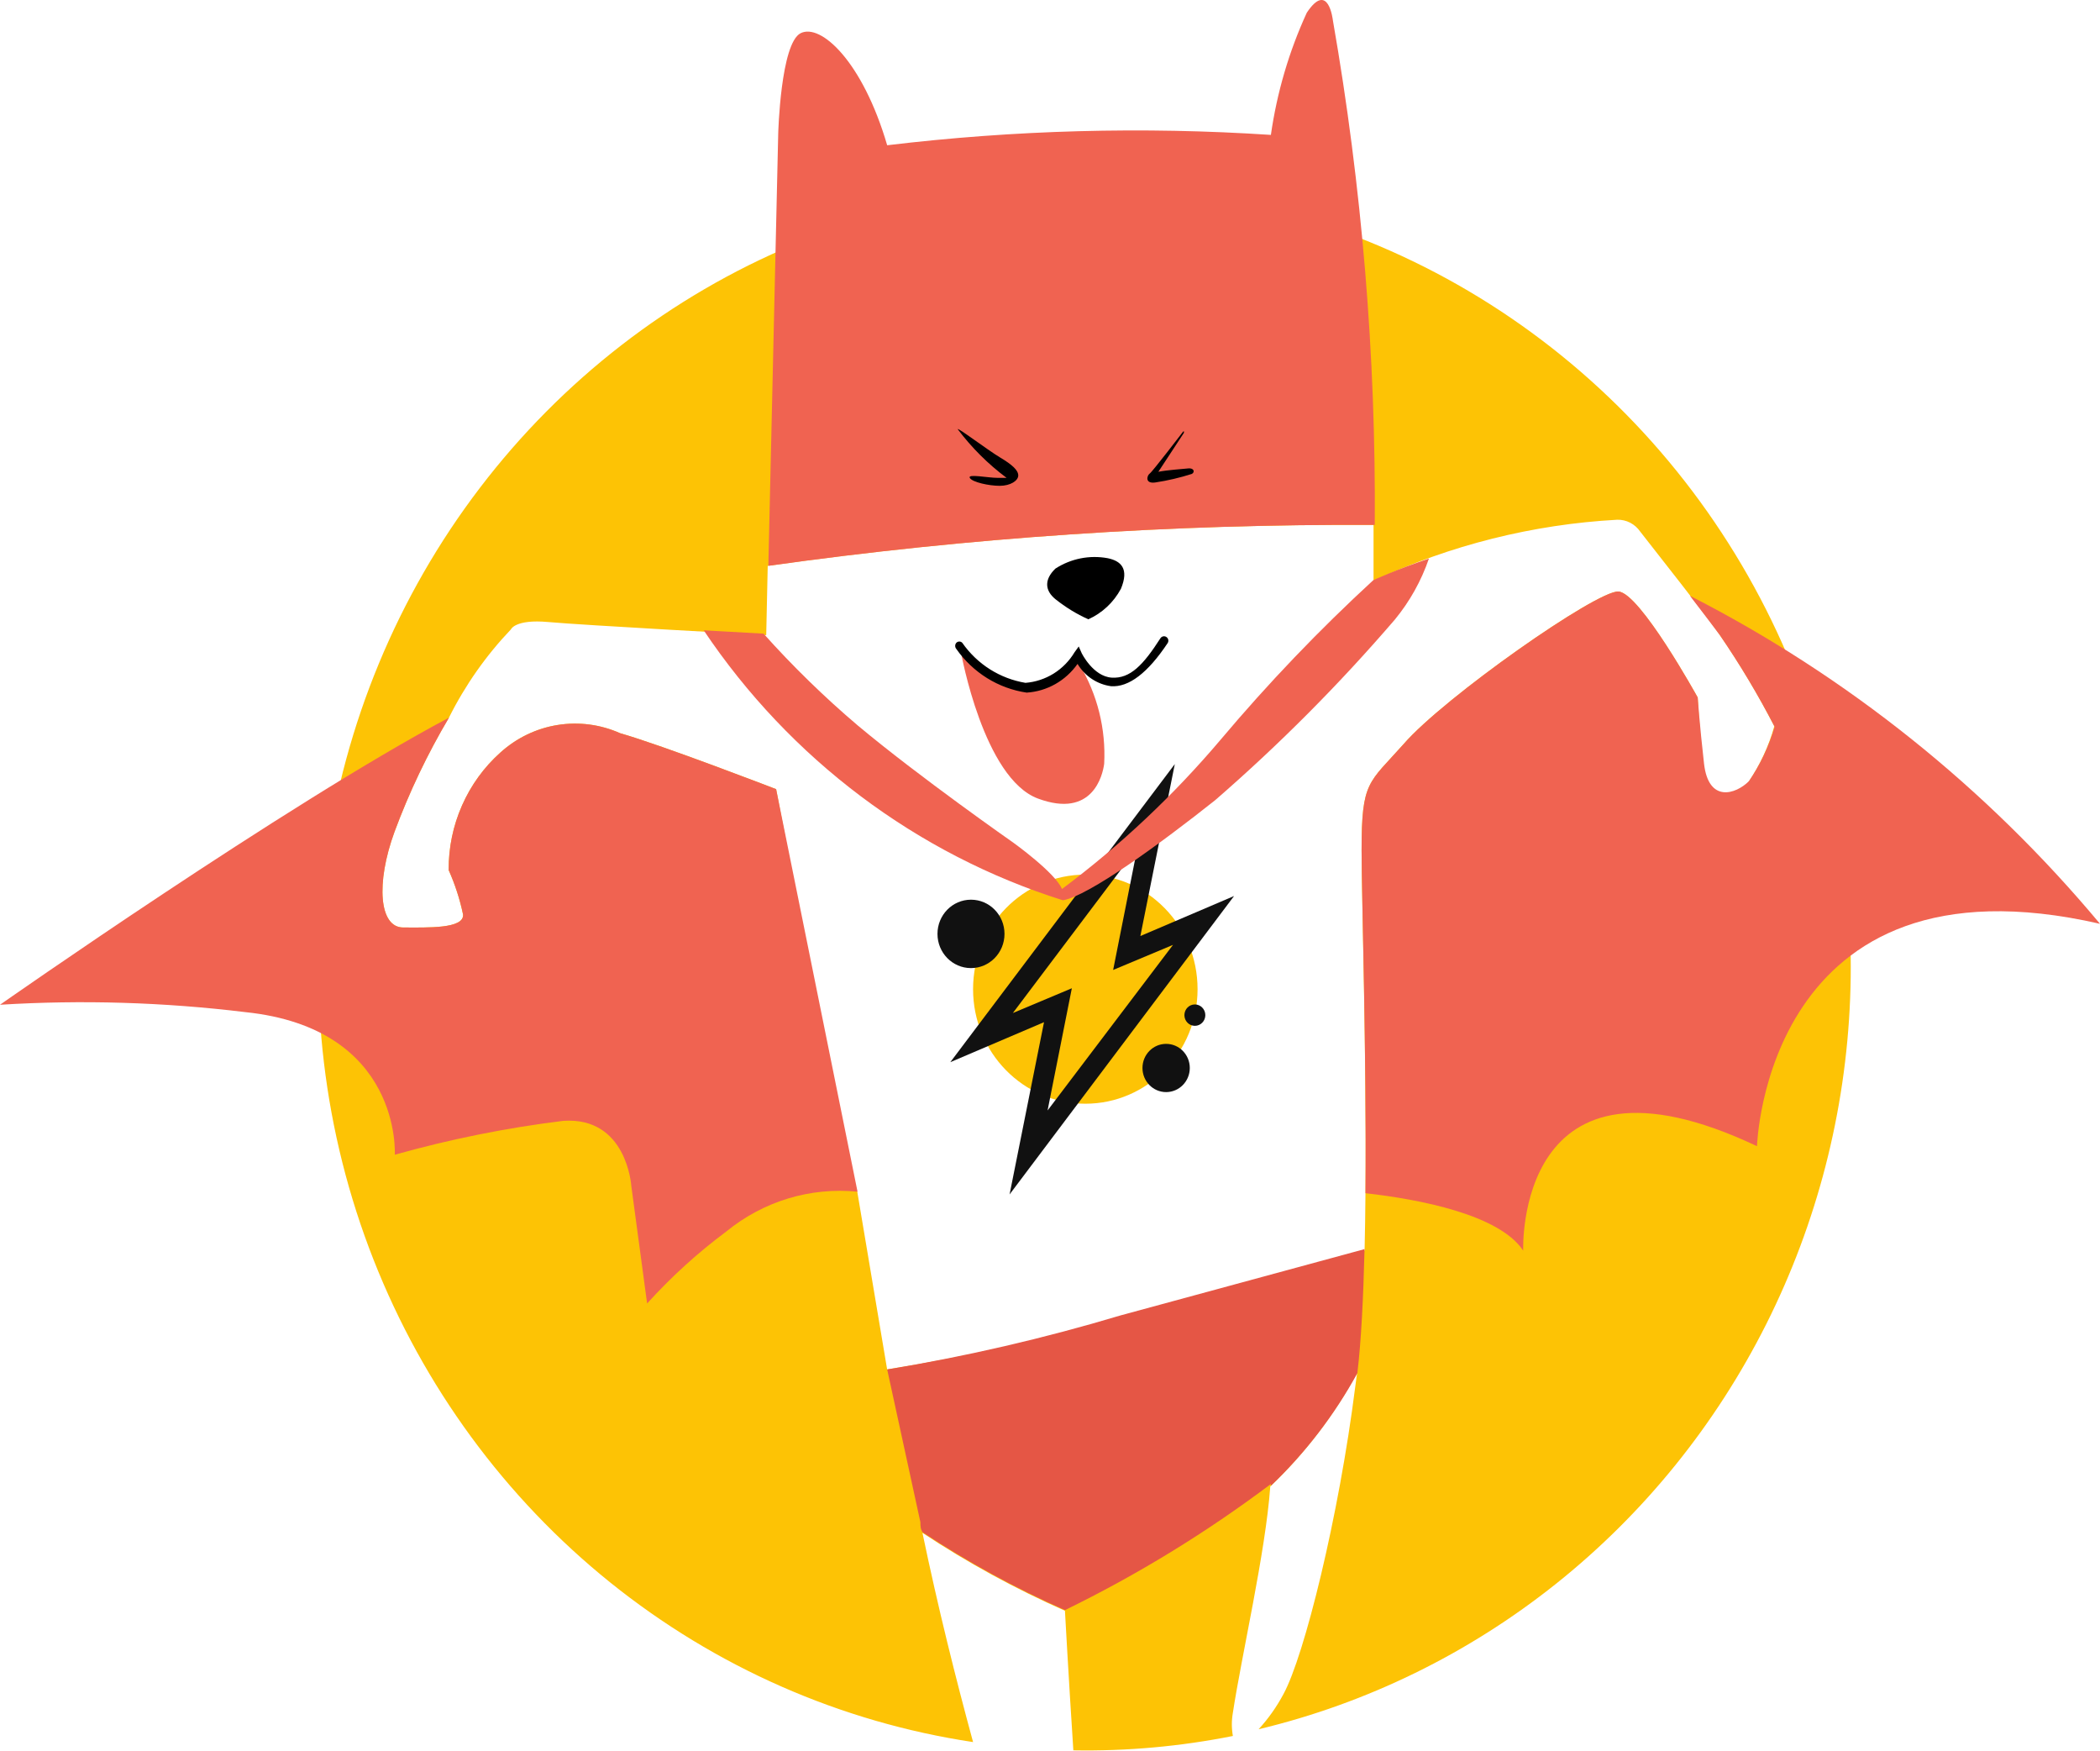
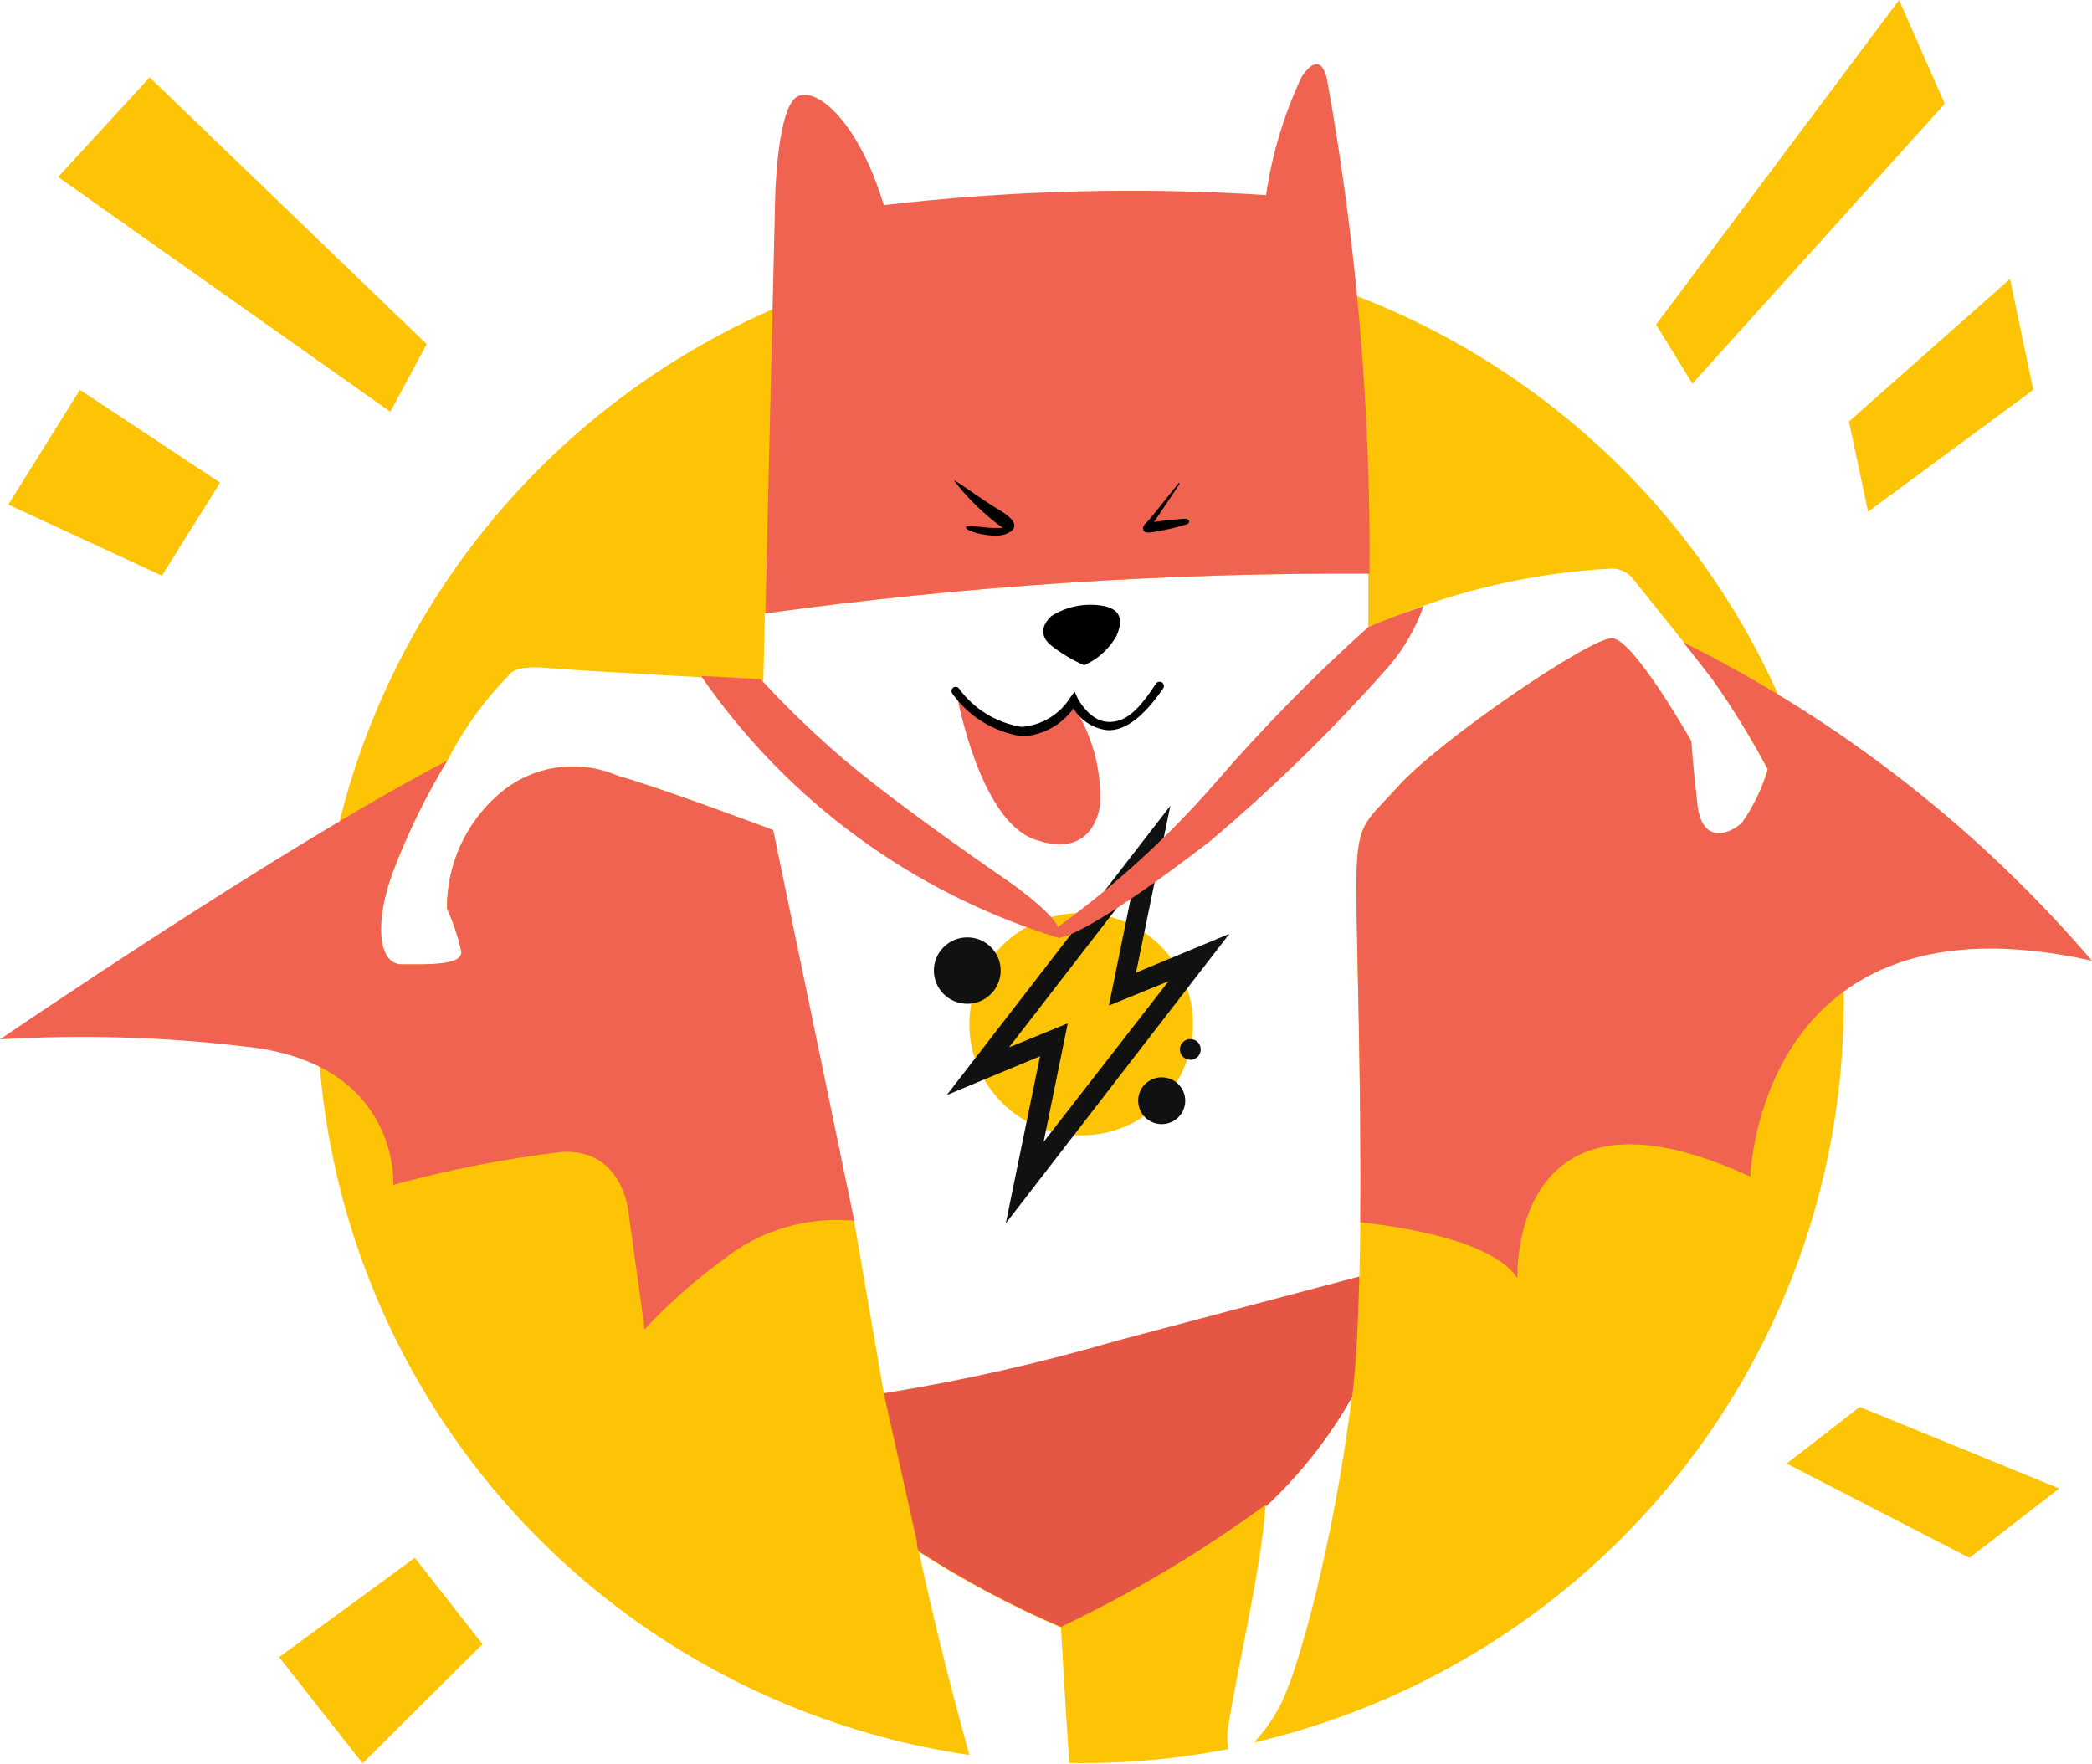
- <svg xmlns="http://www.w3.org/2000/svg" width="60" height="50" viewBox="0 0 60 50" fill="none">
-   <path d="M51.208 19.051C49.734 15.447 47.36 12.301 44.322 9.925C41.285 7.549 37.69 6.027 33.896 5.51C30.102 4.993 26.241 5.499 22.699 6.979C19.157 8.458 16.056 10.859 13.707 13.941C11.357 17.024 9.841 20.681 9.308 24.548C8.776 28.415 9.246 32.357 10.672 35.981C12.098 39.604 14.43 42.784 17.435 45.202C20.441 47.619 24.015 49.191 27.802 49.761C27.306 47.938 26.801 45.922 26.356 43.785C27.65 44.641 29.012 45.385 30.427 46.01C30.427 46.01 30.53 47.894 30.667 49.997C32.196 50.024 33.724 49.886 35.225 49.587C35.186 49.367 35.186 49.143 35.225 48.924C35.473 47.292 36.157 44.352 36.294 42.459C37.28 41.518 38.117 40.426 38.774 39.222L38.722 39.606C38.252 43.322 37.269 47.292 36.67 48.391C36.476 48.755 36.238 49.092 35.96 49.395C39.056 48.654 41.956 47.235 44.461 45.237C46.966 43.238 49.014 40.708 50.465 37.821C51.915 34.935 52.733 31.761 52.861 28.52C52.99 25.278 52.426 22.047 51.208 19.051ZM49.951 22.358C49.575 22.733 48.797 22.986 48.668 21.851C48.54 20.717 48.506 19.923 48.506 19.923C48.506 19.923 46.855 16.931 46.24 16.896C45.624 16.861 41.254 19.923 40.099 21.258C39.099 22.384 38.902 22.305 38.902 24.286C38.902 25.777 39.09 31.413 38.988 35.723L32.018 37.617C29.827 38.258 27.599 38.759 25.347 39.117L24.492 34.031H24.372L22.175 22.541C22.175 22.541 18.916 21.284 17.719 20.944C17.157 20.693 16.536 20.612 15.93 20.709C15.324 20.806 14.758 21.079 14.298 21.494C13.83 21.912 13.455 22.429 13.2 23.009C12.944 23.588 12.814 24.217 12.819 24.853C13 25.258 13.137 25.682 13.229 26.118C13.272 26.537 12.203 26.493 11.519 26.493C10.835 26.493 10.732 25.236 11.271 23.762C11.691 22.628 12.212 21.536 12.827 20.499C13.29 19.573 13.887 18.723 14.598 17.978C14.598 17.978 14.717 17.681 15.667 17.768C16.616 17.856 21.892 18.143 21.892 18.143L21.935 16.163C27.67 15.355 33.455 14.964 39.244 14.994C39.244 15.526 39.244 16.058 39.244 16.591C41.437 15.57 43.798 14.978 46.205 14.846C46.334 14.842 46.462 14.872 46.577 14.931C46.692 14.991 46.79 15.078 46.864 15.186C47.155 15.561 48.925 17.803 49.13 18.126C49.705 18.964 50.228 19.838 50.695 20.743C50.535 21.317 50.283 21.859 49.951 22.349V22.358Z" fill="#FDC305" />
-   <path d="M48.284 17.018C48.686 17.541 49.036 18.004 49.139 18.143C49.714 18.982 50.237 19.856 50.704 20.761C50.541 21.315 50.293 21.839 49.969 22.314C49.592 22.689 48.814 22.942 48.686 21.808C48.558 20.674 48.506 19.923 48.506 19.923C48.506 19.923 46.856 16.931 46.24 16.896C45.624 16.861 41.254 19.923 40.1 21.258C39.099 22.384 38.903 22.305 38.903 24.286C38.903 25.594 39.048 30.087 39.014 34.083C40.562 34.258 42.836 34.694 43.52 35.723C43.52 35.723 43.273 29.459 50.2 32.74C50.2 32.74 50.439 24.198 60 26.388C56.75 22.495 52.766 19.309 48.284 17.018Z" fill="#F06351" />
-   <path d="M39.279 14.994C39.314 10.159 38.913 5.332 38.081 0.572C38.081 0.572 37.953 -0.562 37.337 0.363C36.829 1.469 36.484 2.644 36.311 3.853C32.656 3.613 28.986 3.713 25.348 4.149C24.646 1.75 23.449 0.66 22.876 0.948C22.303 1.235 22.235 3.809 22.235 3.809L21.953 16.163C27.694 15.354 33.484 14.964 39.279 14.994Z" fill="#F06351" />
-   <path d="M38.782 39.222C38.893 38.288 38.953 37.05 38.987 35.68L32.018 37.573C29.828 38.229 27.601 38.745 25.348 39.117L26.297 43.48C26.297 43.575 26.297 43.671 26.357 43.767C27.651 44.623 29.012 45.368 30.427 45.992C32.496 44.983 34.466 43.777 36.311 42.389V42.441C37.292 41.505 38.126 40.419 38.782 39.222Z" fill="#E55645" />
-   <path d="M27.366 12.263C27.323 12.176 28.221 12.857 28.572 13.066C28.922 13.275 29.093 13.432 29.093 13.581C29.093 13.729 28.871 13.877 28.563 13.877C28.255 13.877 27.776 13.773 27.708 13.65C27.64 13.528 28.221 13.65 28.512 13.65H28.76C28.233 13.257 27.764 12.79 27.366 12.263Z" fill="black" />
-   <path d="M33.78 12.359C33.78 12.359 32.925 13.476 32.848 13.528C32.771 13.581 32.702 13.825 33.01 13.781C33.364 13.727 33.712 13.646 34.053 13.537C34.148 13.485 34.113 13.363 33.951 13.38C33.788 13.397 33.369 13.424 33.096 13.476L33.823 12.368C33.823 12.368 33.848 12.263 33.78 12.359Z" fill="black" />
-   <path d="M31.095 17.69C31.491 17.512 31.819 17.205 32.027 16.817C32.266 16.242 32.027 16.023 31.65 15.945C31.133 15.849 30.599 15.954 30.154 16.242C29.82 16.564 29.863 16.878 30.154 17.114C30.443 17.345 30.759 17.539 31.095 17.69Z" fill="black" />
-   <path d="M30.787 18.789C30.688 18.987 30.555 19.165 30.393 19.313C30.15 19.512 29.85 19.629 29.538 19.644C29.067 19.691 28.596 19.554 28.221 19.26C28.049 19.157 27.895 19.024 27.768 18.868C27.682 18.773 27.577 18.698 27.46 18.649C27.46 18.649 28.101 22.235 29.658 22.811C31.214 23.387 31.505 22.148 31.548 21.817C31.6 20.824 31.355 19.838 30.846 18.99C30.846 18.728 30.829 18.903 30.787 18.789Z" fill="#F06351" />
-   <path d="M29.333 19.784C28.933 19.725 28.548 19.584 28.203 19.37C27.858 19.155 27.558 18.872 27.323 18.536C27.302 18.512 27.291 18.481 27.291 18.449C27.291 18.417 27.302 18.386 27.323 18.362C27.334 18.35 27.348 18.341 27.362 18.334C27.377 18.328 27.393 18.325 27.409 18.325C27.425 18.325 27.441 18.328 27.455 18.334C27.47 18.341 27.483 18.35 27.494 18.362C27.706 18.665 27.974 18.922 28.284 19.118C28.594 19.314 28.939 19.445 29.299 19.505C29.583 19.483 29.859 19.392 30.103 19.241C30.347 19.089 30.552 18.88 30.701 18.632L30.821 18.466L30.906 18.658C30.906 18.658 31.231 19.321 31.762 19.356C32.292 19.391 32.668 18.99 33.155 18.231C33.173 18.203 33.202 18.184 33.234 18.177C33.266 18.171 33.299 18.177 33.326 18.196C33.354 18.214 33.373 18.243 33.379 18.276C33.385 18.309 33.379 18.343 33.361 18.37C32.791 19.225 32.252 19.635 31.744 19.601C31.548 19.574 31.36 19.503 31.195 19.393C31.029 19.283 30.89 19.136 30.787 18.964C30.619 19.202 30.402 19.399 30.151 19.541C29.899 19.683 29.62 19.766 29.333 19.784Z" fill="black" />
-   <path d="M31.009 31.527C32.78 31.527 34.216 30.062 34.216 28.255C34.216 26.448 32.78 24.983 31.009 24.983C29.238 24.983 27.802 26.448 27.802 28.255C27.802 30.062 29.238 31.527 31.009 31.527Z" fill="#FDC305" />
-   <path d="M35.259 25.594L32.582 26.737L33.566 21.825L27.152 30.34L29.829 29.198L28.845 34.118L35.259 25.594ZM28.939 28.936L32.497 24.216L31.804 27.706L33.514 26.99L29.931 31.719L30.624 28.229L28.939 28.936Z" fill="#111111" />
-   <path d="M27.742 27.653C28.271 27.653 28.7 27.216 28.7 26.676C28.7 26.136 28.271 25.699 27.742 25.699C27.213 25.699 26.785 26.136 26.785 26.676C26.785 27.216 27.213 27.653 27.742 27.653Z" fill="#111111" />
-   <path d="M33.318 31.195C33.691 31.195 33.994 30.887 33.994 30.506C33.994 30.125 33.691 29.817 33.318 29.817C32.945 29.817 32.642 30.125 32.642 30.506C32.642 30.887 32.945 31.195 33.318 31.195Z" fill="#111111" />
-   <path d="M34.139 29.302C34.304 29.302 34.438 29.165 34.438 28.997C34.438 28.828 34.304 28.691 34.139 28.691C33.974 28.691 33.84 28.828 33.84 28.997C33.84 29.165 33.974 29.302 34.139 29.302Z" fill="#111111" />
-   <path d="M39.236 16.573C37.692 17.993 36.238 19.511 34.883 21.119C33.533 22.715 32.01 24.149 30.342 25.394C30.154 24.931 28.948 24.067 28.948 24.067C28.948 24.067 26.263 22.192 24.501 20.717C23.549 19.908 22.652 19.034 21.816 18.1L20.105 18.004C22.574 21.683 26.192 24.401 30.368 25.716C31.103 25.594 33.173 24.085 34.721 22.855C36.552 21.266 38.267 19.543 39.852 17.699C40.278 17.182 40.608 16.591 40.827 15.954C39.852 16.285 39.236 16.573 39.236 16.573Z" fill="#F06351" />
-   <path d="M22.175 22.541C22.175 22.541 18.917 21.284 17.72 20.944C17.157 20.693 16.537 20.612 15.93 20.709C15.324 20.806 14.758 21.079 14.299 21.494C13.83 21.912 13.455 22.429 13.2 23.009C12.945 23.588 12.815 24.217 12.819 24.853C13 25.258 13.138 25.682 13.23 26.118C13.273 26.537 12.204 26.493 11.519 26.493C10.835 26.493 10.733 25.236 11.271 23.762C11.692 22.628 12.213 21.536 12.828 20.499C8.167 22.977 0 28.7 0 28.7C2.336 28.556 4.68 28.627 7.004 28.91C11.494 29.372 11.28 32.984 11.28 32.984C12.859 32.54 14.468 32.216 16.095 32.016C17.908 31.893 18.036 33.865 18.036 33.865L18.489 37.233C19.177 36.473 19.936 35.783 20.755 35.174C21.811 34.312 23.155 33.905 24.501 34.04L22.175 22.541Z" fill="#F06351" />
+ <svg xmlns="http://www.w3.org/2000/svg" width="70" height="59" viewBox="0 0 70 59" fill="none">
+   <path d="M59.743 23.806C58.023 19.709 55.254 16.132 51.71 13.431C48.166 10.729 43.972 8.999 39.545 8.411C35.119 7.823 30.615 8.399 26.483 10.081C22.35 11.763 18.733 14.492 15.992 17.997C13.251 21.502 11.481 25.66 10.86 30.056C10.239 34.453 10.787 38.934 12.451 43.054C14.114 47.175 16.835 50.789 20.342 53.538C23.848 56.287 28.018 58.075 32.436 58.722C31.857 56.649 31.268 54.358 30.75 51.928C32.259 52.901 33.848 53.747 35.499 54.457C35.499 54.457 35.619 56.599 35.778 58.99C37.562 59.021 39.345 58.864 41.096 58.524C41.051 58.275 41.051 58.019 41.096 57.77C41.385 55.915 42.184 52.572 42.343 50.42C43.494 49.35 44.47 48.108 45.237 46.74L45.177 47.176C44.628 51.402 43.481 55.915 42.782 57.165C42.556 57.579 42.278 57.962 41.954 58.306C45.566 57.463 48.95 55.85 51.872 53.578C54.794 51.306 57.184 48.429 58.876 45.147C60.568 41.865 61.522 38.257 61.672 34.572C61.822 30.887 61.164 27.213 59.743 23.806ZM58.277 27.566C57.838 27.992 56.93 28.28 56.78 26.99C56.63 25.701 56.591 24.798 56.591 24.798C56.591 24.798 54.665 21.396 53.947 21.356C53.228 21.317 48.13 24.798 46.783 26.316C45.616 27.596 45.386 27.506 45.386 29.758C45.386 31.454 45.606 37.862 45.486 42.762L37.355 44.915C34.799 45.644 32.2 46.214 29.572 46.621L28.575 40.838H28.435L25.871 27.774C25.871 27.774 22.07 26.346 20.673 25.959C20.017 25.674 19.293 25.581 18.585 25.692C17.878 25.802 17.218 26.112 16.682 26.584C16.135 27.06 15.698 27.647 15.4 28.306C15.102 28.965 14.951 29.68 14.956 30.403C15.167 30.864 15.327 31.346 15.435 31.841C15.485 32.317 14.238 32.267 13.439 32.267C12.641 32.267 12.521 30.839 13.15 29.163C13.64 27.874 14.248 26.632 14.966 25.453C15.506 24.4 16.202 23.433 17.031 22.586C17.031 22.586 17.171 22.249 18.278 22.348C19.386 22.447 25.542 22.775 25.542 22.775L25.591 20.523C32.283 19.605 39.031 19.16 45.785 19.194C45.785 19.799 45.785 20.404 45.785 21.009C48.344 19.848 51.099 19.175 53.907 19.025C54.057 19.021 54.206 19.055 54.34 19.122C54.474 19.19 54.589 19.289 54.675 19.412C55.014 19.839 57.08 22.388 57.319 22.755C57.99 23.708 58.599 24.702 59.145 25.731C58.958 26.382 58.665 26.999 58.277 27.556V27.566Z" fill="#FDC305" />
+   <path d="M56.331 21.495C56.8 22.09 57.209 22.616 57.329 22.775C58 23.728 58.609 24.721 59.155 25.75C58.965 26.381 58.675 26.977 58.297 27.516C57.858 27.943 56.95 28.23 56.8 26.941C56.651 25.651 56.591 24.798 56.591 24.798C56.591 24.798 54.665 21.396 53.947 21.356C53.228 21.317 48.13 24.798 46.783 26.316C45.616 27.596 45.386 27.506 45.386 29.758C45.386 31.246 45.556 36.354 45.516 40.897C47.322 41.096 49.976 41.592 50.774 42.762C50.774 42.762 50.485 35.64 58.566 39.37C58.566 39.37 58.846 29.659 70 32.148C66.208 27.722 61.56 24.099 56.331 21.495Z" fill="#F06351" />
+   <path d="M45.825 19.194C45.866 13.697 45.398 8.209 44.428 2.797C44.428 2.797 44.279 1.508 43.56 2.559C42.968 3.816 42.564 5.153 42.363 6.527C38.098 6.255 33.817 6.368 29.572 6.864C28.754 4.136 27.358 2.896 26.689 3.224C26.02 3.551 25.941 6.477 25.941 6.477L25.611 20.523C32.309 19.604 39.064 19.159 45.825 19.194Z" fill="#F06351" />
+   <path d="M45.246 46.74C45.376 45.678 45.445 44.27 45.485 42.712L37.354 44.865C34.8 45.611 32.201 46.197 29.572 46.621L30.68 51.58C30.68 51.69 30.68 51.799 30.75 51.908C32.259 52.881 33.847 53.727 35.498 54.437C37.912 53.29 40.21 51.919 42.362 50.34V50.4C43.508 49.335 44.48 48.1 45.246 46.74Z" fill="#E55645" />
+   <path d="M31.927 16.089C31.877 15.99 32.925 16.764 33.334 17.002C33.743 17.24 33.942 17.418 33.942 17.587C33.942 17.756 33.683 17.924 33.324 17.924C32.965 17.924 32.406 17.805 32.326 17.666C32.246 17.527 32.925 17.666 33.264 17.666H33.553C32.939 17.22 32.392 16.689 31.927 16.089Z" fill="black" />
+   <path d="M39.41 16.198C39.41 16.198 38.412 17.468 38.322 17.527C38.233 17.587 38.153 17.865 38.512 17.815C38.924 17.754 39.331 17.661 39.729 17.537C39.839 17.478 39.799 17.339 39.609 17.359C39.42 17.379 38.931 17.408 38.612 17.468L39.46 16.208C39.46 16.208 39.49 16.089 39.41 16.198Z" fill="black" />
+   <path d="M36.277 22.259C36.739 22.056 37.122 21.708 37.364 21.267C37.644 20.612 37.364 20.364 36.925 20.275C36.322 20.166 35.698 20.286 35.18 20.612C34.791 20.979 34.84 21.336 35.18 21.604C35.517 21.867 35.885 22.087 36.277 22.259Z" fill="black" />
+   <path d="M35.918 23.509C35.803 23.734 35.648 23.936 35.459 24.104C35.175 24.331 34.825 24.463 34.461 24.481C33.912 24.534 33.363 24.378 32.925 24.044C32.724 23.927 32.545 23.776 32.396 23.598C32.296 23.49 32.173 23.405 32.037 23.35C32.037 23.35 32.785 27.427 34.601 28.081C36.416 28.736 36.756 27.328 36.806 26.951C36.866 25.822 36.581 24.701 35.987 23.737C35.987 23.439 35.968 23.638 35.918 23.509Z" fill="#F06351" />
+   <path d="M34.222 24.64C33.755 24.573 33.306 24.413 32.903 24.169C32.5 23.925 32.151 23.603 31.877 23.221C31.853 23.194 31.839 23.159 31.839 23.122C31.839 23.085 31.853 23.05 31.877 23.023C31.89 23.009 31.906 22.999 31.923 22.992C31.94 22.985 31.958 22.981 31.977 22.981C31.995 22.981 32.014 22.985 32.031 22.992C32.048 22.999 32.064 23.009 32.077 23.023C32.324 23.367 32.637 23.659 32.998 23.882C33.359 24.105 33.762 24.255 34.182 24.322C34.514 24.297 34.836 24.195 35.12 24.022C35.404 23.85 35.644 23.613 35.818 23.33L35.958 23.142L36.057 23.36C36.057 23.36 36.436 24.114 37.055 24.154C37.674 24.193 38.112 23.737 38.681 22.874C38.702 22.842 38.735 22.82 38.773 22.813C38.81 22.805 38.849 22.813 38.881 22.834C38.913 22.855 38.934 22.888 38.942 22.925C38.95 22.962 38.942 23.001 38.921 23.033C38.255 24.005 37.627 24.471 37.035 24.431C36.806 24.401 36.587 24.32 36.394 24.195C36.2 24.07 36.038 23.903 35.918 23.707C35.722 23.978 35.469 24.203 35.175 24.364C34.882 24.525 34.556 24.619 34.222 24.64Z" fill="black" />
+   <path d="M36.177 37.991C38.243 37.991 39.918 36.325 39.918 34.271C39.918 32.217 38.243 30.551 36.177 30.551C34.111 30.551 32.436 32.217 32.436 34.271C32.436 36.325 34.111 37.991 36.177 37.991Z" fill="#FDC305" />
+   <path d="M41.136 31.246L38.013 32.545L39.16 26.961L31.678 36.642L34.8 35.343L33.653 40.937L41.136 31.246ZM33.763 35.045L37.913 29.679L37.105 33.646L39.1 32.833L34.92 38.209L35.728 34.241L33.763 35.045Z" fill="#111111" />
+   <path d="M32.366 33.587C32.983 33.587 33.483 33.089 33.483 32.476C33.483 31.862 32.983 31.365 32.366 31.365C31.749 31.365 31.248 31.862 31.248 32.476C31.248 33.089 31.749 33.587 32.366 33.587Z" fill="#111111" />
+   <path d="M38.871 37.614C39.306 37.614 39.659 37.263 39.659 36.83C39.659 36.398 39.306 36.047 38.871 36.047C38.436 36.047 38.083 36.398 38.083 36.83C38.083 37.263 38.436 37.614 38.871 37.614Z" fill="#111111" />
+   <path d="M39.829 35.462C40.022 35.462 40.178 35.306 40.178 35.114C40.178 34.923 40.022 34.767 39.829 34.767C39.636 34.767 39.48 34.923 39.48 35.114C39.48 35.306 39.636 35.462 39.829 35.462Z" fill="#111111" />
+   <path d="M45.775 20.989C43.974 22.603 42.278 24.329 40.697 26.157C39.122 27.972 37.344 29.602 35.399 31.018C35.179 30.492 33.773 29.51 33.773 29.51C33.773 29.51 30.64 27.377 28.585 25.701C27.474 24.781 26.427 23.787 25.452 22.725L23.456 22.616C26.337 26.799 30.557 29.89 35.429 31.385C36.287 31.246 38.701 29.53 40.507 28.131C42.644 26.325 44.645 24.365 46.494 22.269C46.991 21.682 47.376 21.009 47.631 20.285C46.494 20.662 45.775 20.989 45.775 20.989Z" fill="#F06351" />
+   <path d="M65.071 3.472L56.63 12.836L55.413 10.862L63.544 0L65.071 3.472Z" fill="#FDC305" />
+   <path d="M62.507 17.121L68.034 13.044L67.256 9.334L61.868 14.105L62.507 17.121Z" fill="#FDC305" />
+   <path d="M59.783 48.972L65.899 52.126L68.902 49.805L62.228 47.077L59.783 48.972Z" fill="#FDC305" />
+   <path d="M1.945 5.922L5.008 2.589L14.277 11.516L13.059 13.778L1.945 5.922Z" fill="#FDC305" />
+   <path d="M7.363 16.149L2.674 13.044L0.279 16.883L5.417 19.263L7.363 16.149Z" fill="#FDC305" />
+   <path d="M13.878 52.126L9.339 55.449L12.132 59L16.143 55.012L13.878 52.126Z" fill="#FDC305" />
+   <path d="M25.871 27.774C25.871 27.774 22.07 26.346 20.673 25.959C20.017 25.674 19.293 25.581 18.585 25.692C17.878 25.802 17.218 26.112 16.682 26.584C16.135 27.06 15.698 27.647 15.4 28.306C15.102 28.965 14.951 29.68 14.956 30.403C15.167 30.864 15.327 31.346 15.435 31.841C15.485 32.317 14.237 32.267 13.439 32.267C12.641 32.267 12.521 30.839 13.15 29.163C13.64 27.874 14.248 26.632 14.966 25.453C9.528 28.27 0 34.777 0 34.777C2.725 34.614 5.46 34.693 8.171 35.015C13.409 35.541 13.16 39.647 13.16 39.647C15.002 39.142 16.88 38.775 18.777 38.546C20.892 38.407 21.042 40.649 21.042 40.649L21.571 44.478C22.374 43.614 23.259 42.831 24.215 42.137C25.446 41.157 27.015 40.694 28.585 40.848L25.871 27.774Z" fill="#F06351" />
</svg>
